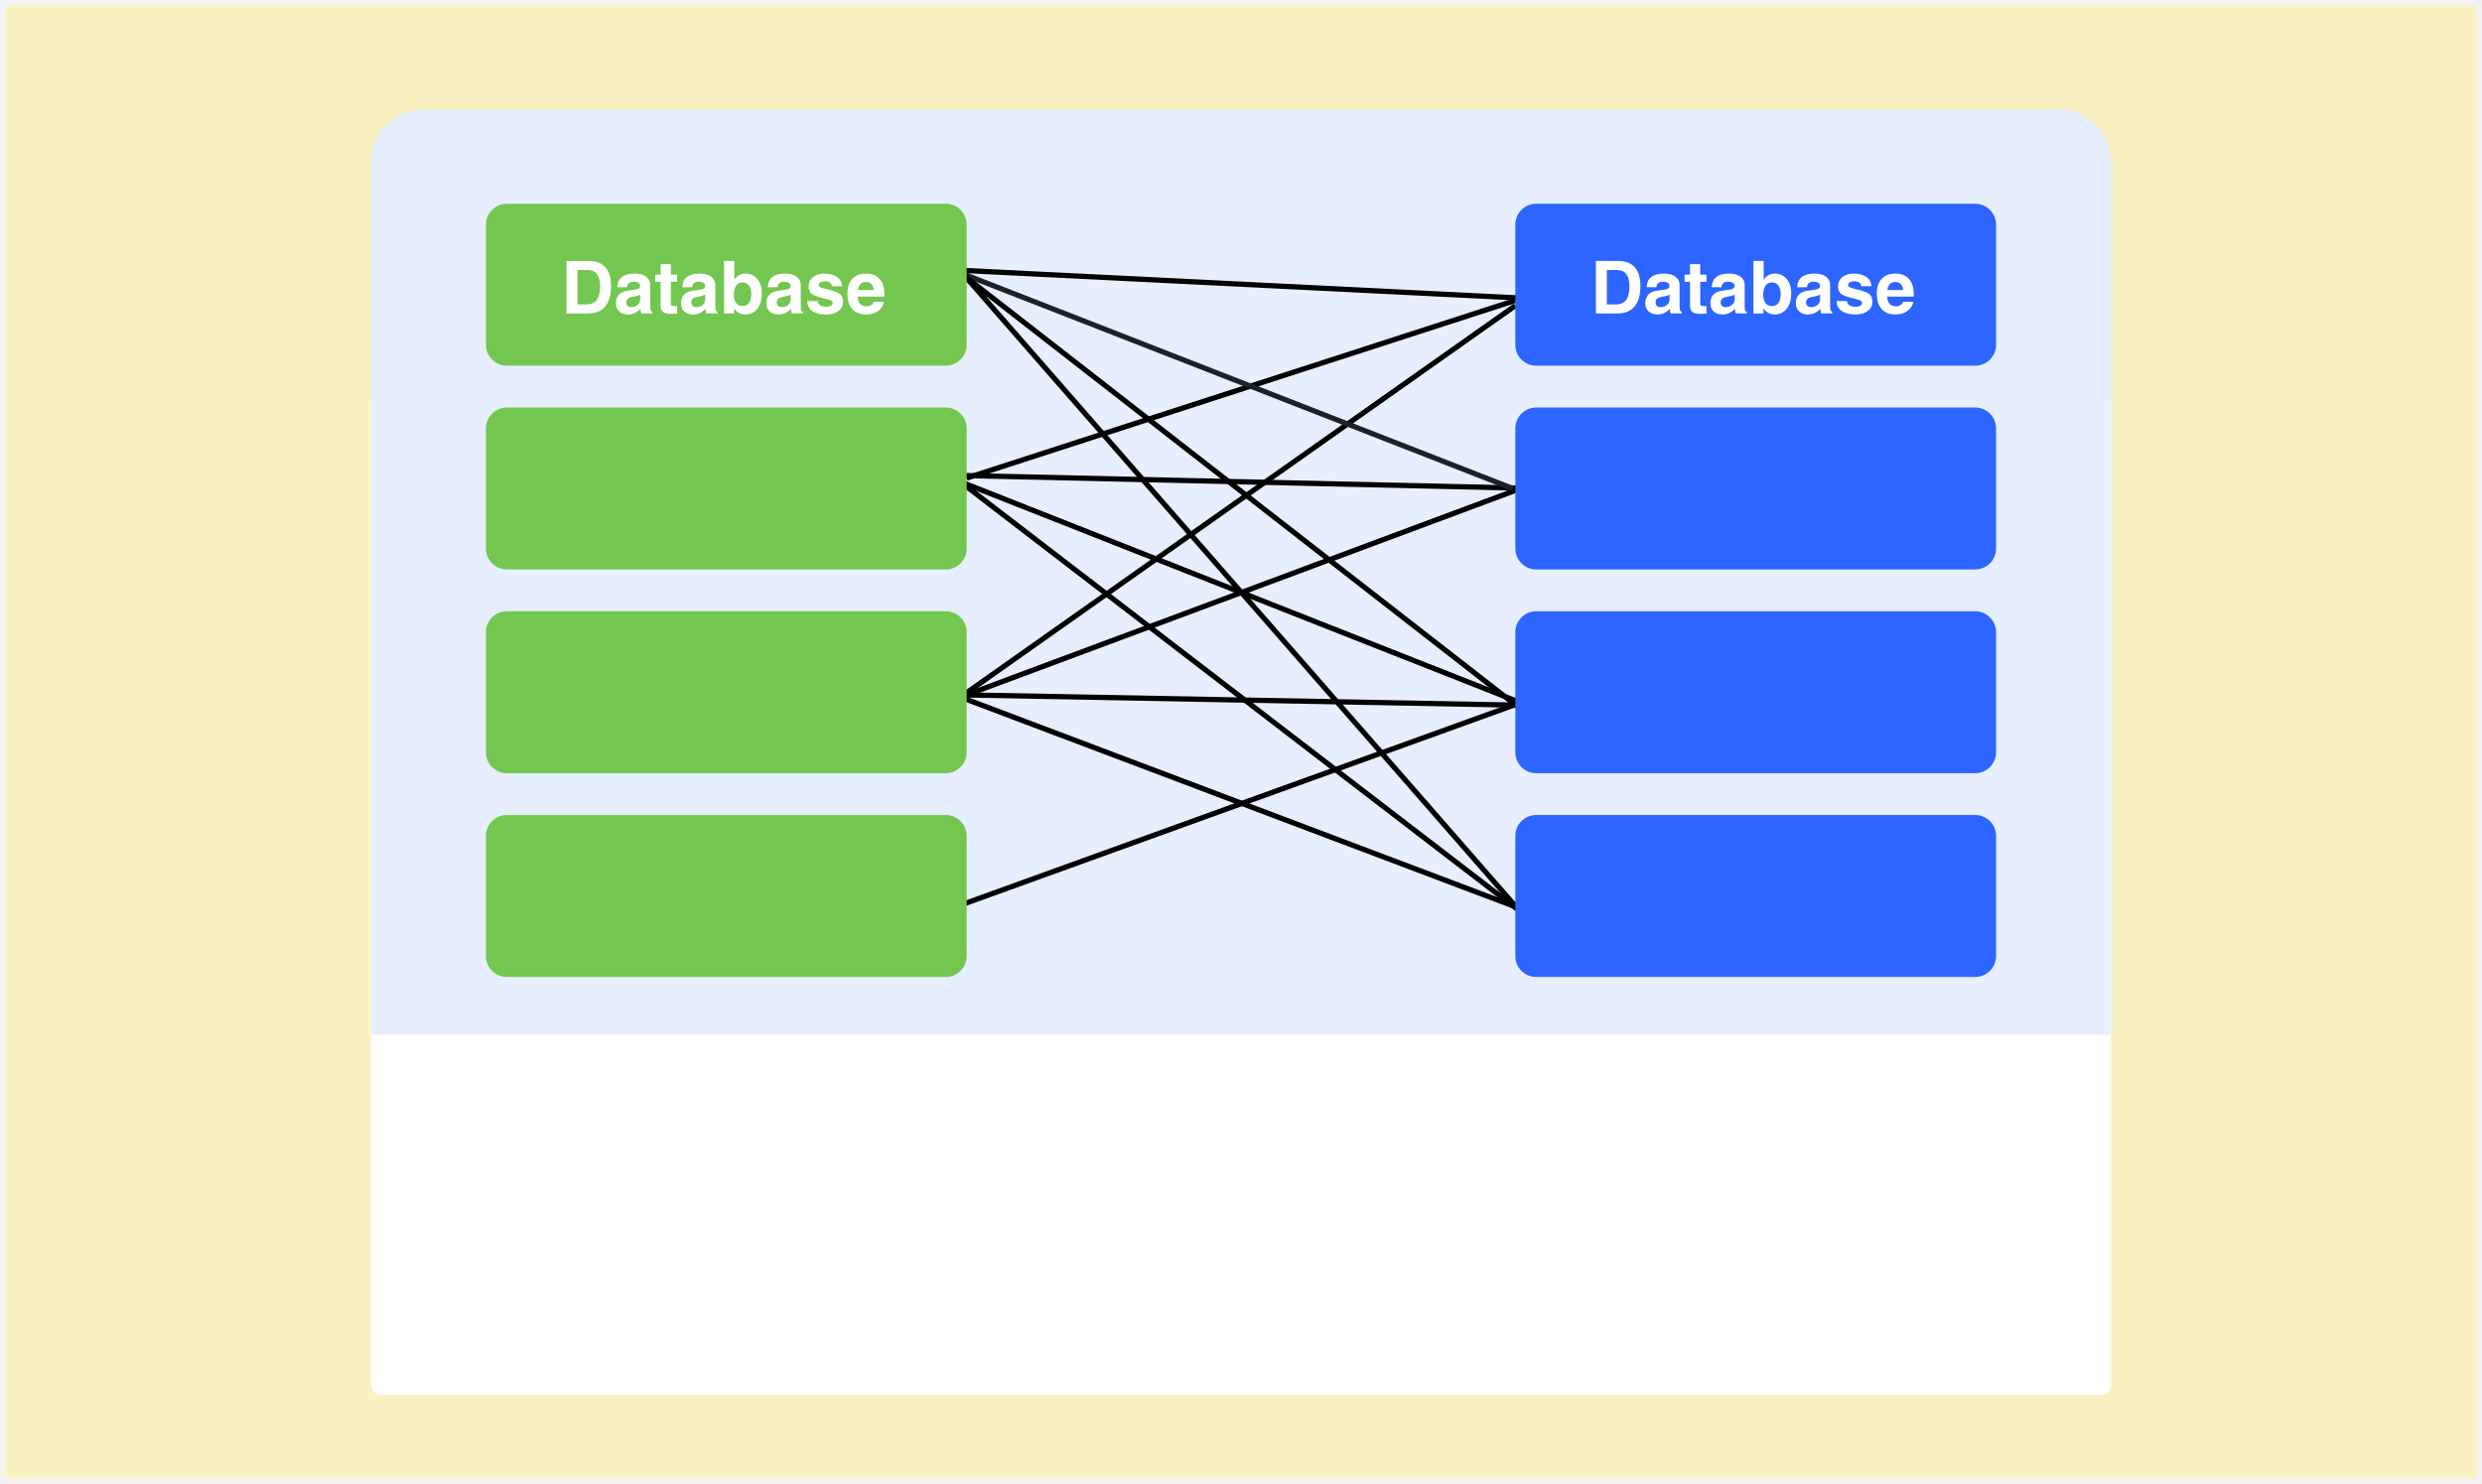
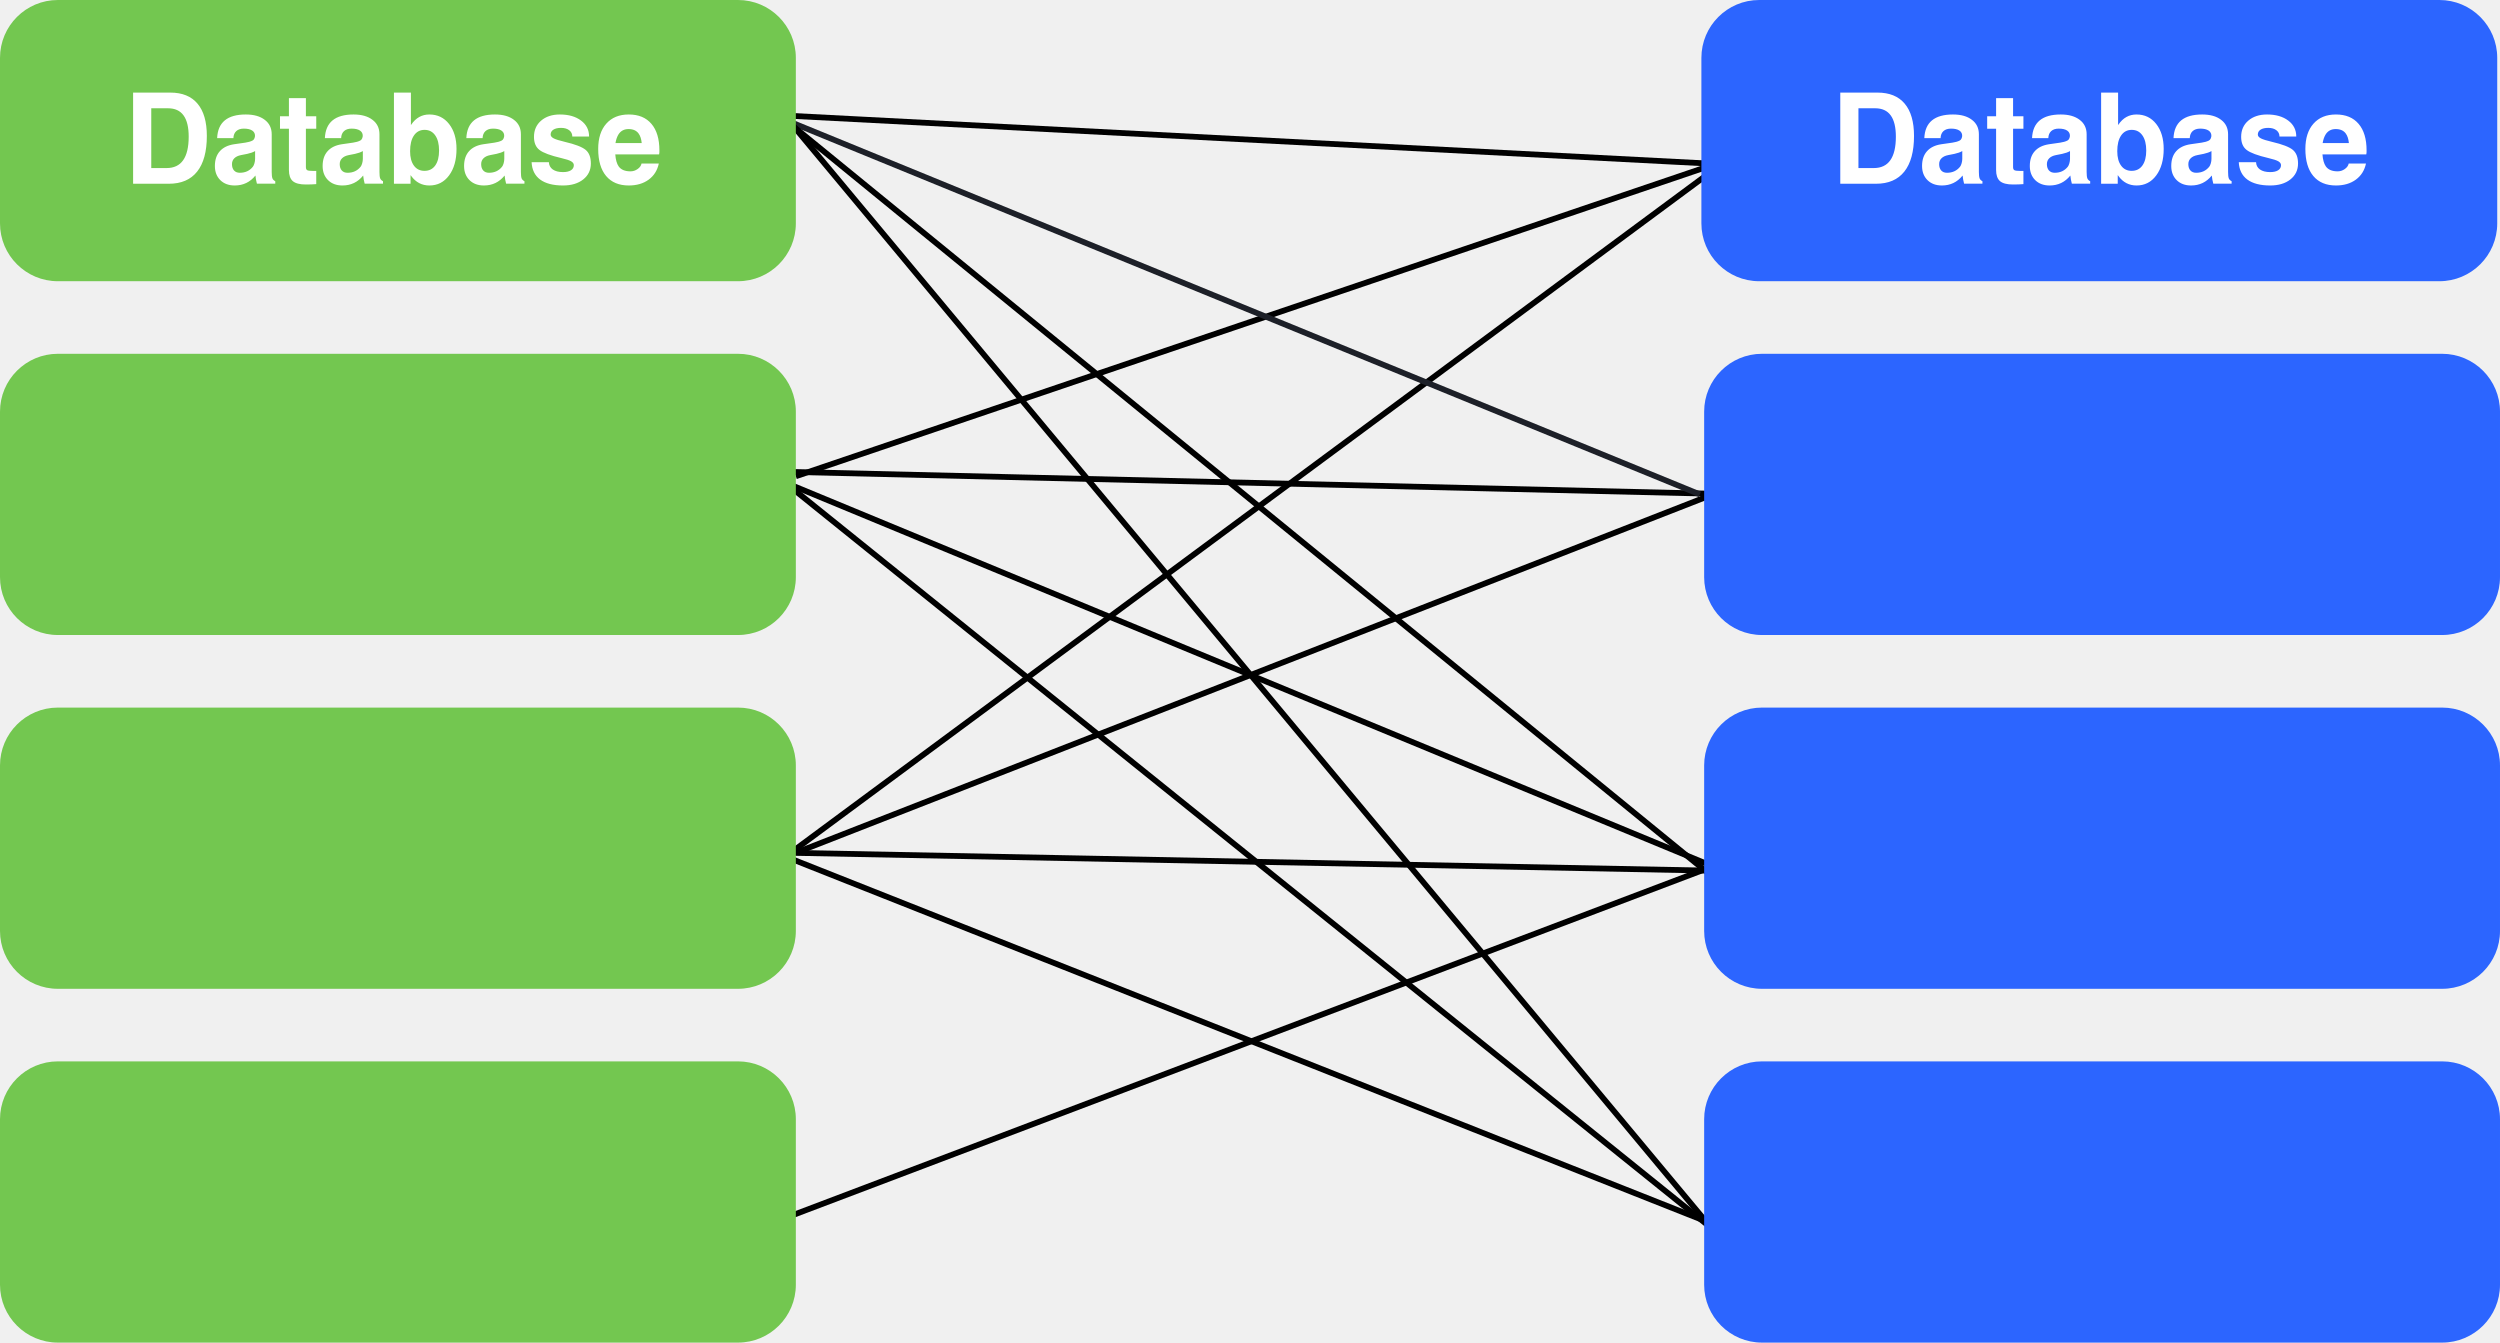
- <svg xmlns="http://www.w3.org/2000/svg" width="475" height="284" viewBox="0 0 475 284" fill="none">
-   <rect x="0.5" y="0.5" width="474" height="283" rx="1.5" fill="#F9F1C1" stroke="#F2F2F2" />
-   <rect x="71" y="75" width="333" height="192" rx="2" fill="white" />
-   <path d="M71 31C71 25.477 75.477 21 81 21H394C399.523 21 404 25.477 404 31V198H71V31Z" fill="#E7EEFE" />
-   <path d="M185 91.5L290 57.5" stroke="black" />
-   <path d="M183.5 91L294 93.5" stroke="black" />
-   <path d="M182 91.5L291 134.5" stroke="black" />
-   <path d="M183.5 92L291 174.5" stroke="black" />
-   <path d="M185 133L291 93.5" stroke="black" />
-   <path d="M183 134L290 58.5" stroke="black" />
-   <path d="M184 133L292 135" stroke="black" />
-   <path d="M184 133.5L292.5 174.5" stroke="black" />
-   <path d="M184.5 173L291 134.5" stroke="black" />
-   <path d="M184.5 52.5L289.5 93.5" stroke="#1D2129" />
-   <path d="M183.5 52L294 138" stroke="black" />
-   <path d="M179 51.5L300 57.5" stroke="black" />
-   <path d="M183.5 51.5L294 178" stroke="black" />
-   <rect x="290" y="39" width="92" height="31" rx="4" fill="#2C65FF" />
-   <rect x="290" y="78" width="92" height="31" rx="4" fill="#2C65FF" />
-   <rect x="290" y="117" width="92" height="31" rx="4" fill="#2C65FF" />
-   <rect x="290" y="156" width="92" height="31" rx="4" fill="#2C65FF" />
-   <rect x="93" y="39" width="92" height="31" rx="4" fill="#73C750" />
-   <path d="M108.415 60V49.951H109.461H112.715C114.096 49.951 115.144 50.357 115.859 51.168C116.579 51.979 116.939 53.166 116.939 54.73C116.939 56.452 116.566 57.762 115.818 58.66C115.076 59.553 113.984 60 112.544 60H109.461H108.415ZM110.514 58.27H112.284C113.136 58.27 113.774 57.983 114.198 57.409C114.627 56.83 114.841 55.965 114.841 54.812C114.841 53.768 114.643 52.986 114.246 52.467C113.85 51.943 113.253 51.681 112.455 51.681H110.514V58.27ZM120.159 60.191C119.471 60.191 118.917 59.995 118.498 59.603C118.079 59.207 117.869 58.688 117.869 58.045C117.869 57.366 118.058 56.824 118.437 56.418C118.815 56.008 119.366 55.75 120.091 55.645L121.383 55.468C121.72 55.422 122 55.345 122.224 55.235C122.319 55.19 122.392 55.108 122.442 54.989C122.497 54.871 122.518 54.75 122.504 54.627C122.477 54.417 122.369 54.253 122.183 54.135C121.959 53.993 121.638 53.923 121.219 53.923C120.845 53.923 120.553 54.014 120.344 54.196C120.134 54.379 120.022 54.636 120.009 54.969H118.129C118.17 54.098 118.466 53.447 119.018 53.014C119.569 52.581 120.378 52.364 121.444 52.364C122.369 52.364 123.099 52.56 123.632 52.952C124.17 53.34 124.438 53.87 124.438 54.545V58.701C124.438 59.034 124.466 59.269 124.521 59.405C124.575 59.537 124.685 59.642 124.849 59.72V59.727V59.993H123.789H122.729C122.643 59.692 122.586 59.398 122.559 59.111L122.552 59.098C121.937 59.827 121.139 60.191 120.159 60.191ZM122.518 57.252V56.398C122.29 56.525 121.989 56.628 121.615 56.705L120.891 56.842C120.549 56.906 120.289 57.024 120.111 57.197C119.934 57.366 119.845 57.58 119.845 57.84C119.845 58.136 119.924 58.368 120.084 58.537C120.243 58.706 120.467 58.79 120.754 58.79C121.383 58.79 121.884 58.569 122.258 58.127C122.331 58.04 122.392 57.913 122.442 57.744C122.493 57.575 122.518 57.411 122.518 57.252ZM129.586 60.041C129.258 60.068 128.854 60.082 128.376 60.082C127.683 60.082 127.184 59.959 126.879 59.713C126.578 59.462 126.428 59.054 126.428 58.489V53.937H125.396V52.562H126.428V50.56H128.39V52.562H129.586V53.937H128.39V58.161C128.39 58.334 128.44 58.448 128.54 58.503C128.645 58.558 128.859 58.585 129.183 58.585H129.586V60.041ZM132.614 60.191C131.926 60.191 131.372 59.995 130.953 59.603C130.534 59.207 130.324 58.688 130.324 58.045C130.324 57.366 130.513 56.824 130.892 56.418C131.27 56.008 131.821 55.75 132.546 55.645L133.838 55.468C134.175 55.422 134.455 55.345 134.679 55.235C134.774 55.19 134.847 55.108 134.897 54.989C134.952 54.871 134.973 54.75 134.959 54.627C134.932 54.417 134.825 54.253 134.638 54.135C134.414 53.993 134.093 53.923 133.674 53.923C133.3 53.923 133.008 54.014 132.799 54.196C132.589 54.379 132.478 54.636 132.464 54.969H130.584C130.625 54.098 130.921 53.447 131.473 53.014C132.024 52.581 132.833 52.364 133.899 52.364C134.825 52.364 135.554 52.56 136.087 52.952C136.625 53.34 136.894 53.87 136.894 54.545V58.701C136.894 59.034 136.921 59.269 136.976 59.405C137.03 59.537 137.14 59.642 137.304 59.72V59.727V59.993H136.244H135.185C135.098 59.692 135.041 59.398 135.014 59.111L135.007 59.098C134.392 59.827 133.594 60.191 132.614 60.191ZM134.973 57.252V56.398C134.745 56.525 134.444 56.628 134.07 56.705L133.346 56.842C133.004 56.906 132.744 57.024 132.566 57.197C132.389 57.366 132.3 57.58 132.3 57.84C132.3 58.136 132.38 58.368 132.539 58.537C132.699 58.706 132.922 58.79 133.209 58.79C133.838 58.79 134.339 58.569 134.713 58.127C134.786 58.04 134.847 57.913 134.897 57.744C134.948 57.575 134.973 57.411 134.973 57.252ZM138.568 49.951H139.546H140.53V53.533L140.571 53.478C141.1 52.736 141.797 52.364 142.663 52.364C143.606 52.364 144.365 52.713 144.939 53.41C145.514 54.107 145.801 55.026 145.801 56.165C145.801 57.373 145.514 58.346 144.939 59.084C144.365 59.822 143.606 60.191 142.663 60.191C141.802 60.191 141.104 59.845 140.571 59.152L140.489 59.043V60H138.568V49.951ZM142.103 58.578C142.631 58.578 143.044 58.382 143.34 57.99C143.636 57.594 143.784 57.045 143.784 56.343C143.784 55.627 143.636 55.069 143.34 54.668C143.044 54.262 142.633 54.06 142.109 54.06C141.585 54.06 141.175 54.267 140.879 54.682C140.583 55.096 140.435 55.673 140.435 56.411C140.435 57.09 140.583 57.621 140.879 58.004C141.171 58.387 141.578 58.578 142.103 58.578ZM148.966 60.191C148.278 60.191 147.724 59.995 147.305 59.603C146.885 59.207 146.676 58.688 146.676 58.045C146.676 57.366 146.865 56.824 147.243 56.418C147.621 56.008 148.173 55.75 148.897 55.645L150.189 55.468C150.527 55.422 150.807 55.345 151.03 55.235C151.126 55.19 151.199 55.108 151.249 54.989C151.304 54.871 151.324 54.75 151.311 54.627C151.283 54.417 151.176 54.253 150.989 54.135C150.766 53.993 150.445 53.923 150.025 53.923C149.652 53.923 149.36 54.014 149.15 54.196C148.941 54.379 148.829 54.636 148.815 54.969H146.936C146.977 54.098 147.273 53.447 147.824 53.014C148.376 52.581 149.185 52.364 150.251 52.364C151.176 52.364 151.905 52.56 152.438 52.952C152.976 53.34 153.245 53.87 153.245 54.545V58.701C153.245 59.034 153.272 59.269 153.327 59.405C153.382 59.537 153.491 59.642 153.655 59.72V59.727V59.993H152.596H151.536C151.45 59.692 151.393 59.398 151.365 59.111L151.358 59.098C150.743 59.827 149.946 60.191 148.966 60.191ZM151.324 57.252V56.398C151.096 56.525 150.796 56.628 150.422 56.705L149.697 56.842C149.355 56.906 149.096 57.024 148.918 57.197C148.74 57.366 148.651 57.58 148.651 57.84C148.651 58.136 148.731 58.368 148.891 58.537C149.05 58.706 149.273 58.79 149.561 58.79C150.189 58.79 150.691 58.569 151.064 58.127C151.137 58.04 151.199 57.913 151.249 57.744C151.299 57.575 151.324 57.411 151.324 57.252ZM159.186 54.791C159.186 54.504 159.067 54.274 158.83 54.101C158.593 53.927 158.279 53.841 157.887 53.841C157.508 53.841 157.212 53.907 156.998 54.039C156.788 54.167 156.684 54.347 156.684 54.579C156.684 54.743 156.804 54.884 157.046 55.003C157.283 55.117 157.704 55.242 158.311 55.379C159.514 55.648 160.318 55.942 160.724 56.261C161.129 56.58 161.332 57.081 161.332 57.765C161.332 58.494 161.036 59.082 160.443 59.528C159.855 59.97 159.078 60.191 158.112 60.191C156.968 60.191 156.087 59.973 155.467 59.535C154.852 59.098 154.523 58.46 154.482 57.621H156.479C156.492 57.963 156.643 58.232 156.93 58.428C157.221 58.619 157.616 58.715 158.112 58.715C158.504 58.715 158.81 58.649 159.028 58.517C159.252 58.38 159.363 58.191 159.363 57.949C159.363 57.781 159.256 57.637 159.042 57.519C158.828 57.405 158.452 57.288 157.914 57.17C156.656 56.887 155.815 56.589 155.392 56.274C154.968 55.965 154.756 55.484 154.756 54.832C154.756 54.094 155.029 53.499 155.576 53.048C156.128 52.592 156.852 52.364 157.75 52.364C158.762 52.364 159.577 52.588 160.197 53.034C160.817 53.476 161.127 54.062 161.127 54.791H159.186ZM165.714 60.191C164.584 60.191 163.711 59.843 163.096 59.145C162.485 58.448 162.18 57.455 162.18 56.165C162.18 54.976 162.492 54.046 163.116 53.376C163.741 52.702 164.606 52.364 165.714 52.364C166.849 52.364 167.721 52.708 168.332 53.397C168.947 54.08 169.255 55.055 169.255 56.322C169.264 56.468 169.253 56.616 169.221 56.767H164.155C164.201 57.355 164.331 57.794 164.545 58.086C164.818 58.45 165.274 58.633 165.912 58.633C166.208 58.633 166.482 58.548 166.732 58.38C166.988 58.211 167.14 58.008 167.19 57.772H169.187C169.018 58.528 168.626 59.12 168.011 59.549C167.4 59.977 166.634 60.191 165.714 60.191ZM167.211 55.516C167.165 55.069 167.047 54.72 166.855 54.47C166.605 54.137 166.215 53.971 165.687 53.971C165.181 53.971 164.796 54.164 164.531 54.552C164.367 54.798 164.249 55.119 164.176 55.516H167.211Z" fill="white" />
-   <path d="M305.415 60V49.951H306.461H309.715C311.096 49.951 312.144 50.357 312.859 51.168C313.579 51.979 313.939 53.166 313.939 54.73C313.939 56.452 313.566 57.762 312.818 58.66C312.076 59.553 310.984 60 309.544 60H306.461H305.415ZM307.514 58.27H309.284C310.136 58.27 310.774 57.983 311.198 57.409C311.627 56.83 311.841 55.965 311.841 54.812C311.841 53.768 311.643 52.986 311.246 52.467C310.85 51.943 310.253 51.681 309.455 51.681H307.514V58.27ZM317.159 60.191C316.471 60.191 315.917 59.995 315.498 59.603C315.079 59.207 314.869 58.688 314.869 58.045C314.869 57.366 315.058 56.824 315.437 56.418C315.815 56.008 316.366 55.75 317.091 55.645L318.383 55.468C318.72 55.422 319 55.345 319.224 55.235C319.319 55.19 319.392 55.108 319.442 54.989C319.497 54.871 319.518 54.75 319.504 54.627C319.477 54.417 319.369 54.253 319.183 54.135C318.959 53.993 318.638 53.923 318.219 53.923C317.845 53.923 317.553 54.014 317.344 54.196C317.134 54.379 317.022 54.636 317.009 54.969H315.129C315.17 54.098 315.466 53.447 316.018 53.014C316.569 52.581 317.378 52.364 318.444 52.364C319.369 52.364 320.099 52.56 320.632 52.952C321.17 53.34 321.438 53.87 321.438 54.545V58.701C321.438 59.034 321.466 59.269 321.521 59.405C321.575 59.537 321.685 59.642 321.849 59.72V59.727V59.993H320.789H319.729C319.643 59.692 319.586 59.398 319.559 59.111L319.552 59.098C318.937 59.827 318.139 60.191 317.159 60.191ZM319.518 57.252V56.398C319.29 56.525 318.989 56.628 318.615 56.705L317.891 56.842C317.549 56.906 317.289 57.024 317.111 57.197C316.934 57.366 316.845 57.58 316.845 57.84C316.845 58.136 316.924 58.368 317.084 58.537C317.243 58.706 317.467 58.79 317.754 58.79C318.383 58.79 318.884 58.569 319.258 58.127C319.331 58.04 319.392 57.913 319.442 57.744C319.493 57.575 319.518 57.411 319.518 57.252ZM326.586 60.041C326.258 60.068 325.854 60.082 325.376 60.082C324.683 60.082 324.184 59.959 323.879 59.713C323.578 59.462 323.428 59.054 323.428 58.489V53.937H322.396V52.562H323.428V50.56H325.39V52.562H326.586V53.937H325.39V58.161C325.39 58.334 325.44 58.448 325.54 58.503C325.645 58.558 325.859 58.585 326.183 58.585H326.586V60.041ZM329.614 60.191C328.926 60.191 328.372 59.995 327.953 59.603C327.534 59.207 327.324 58.688 327.324 58.045C327.324 57.366 327.513 56.824 327.892 56.418C328.27 56.008 328.821 55.75 329.546 55.645L330.838 55.468C331.175 55.422 331.455 55.345 331.679 55.235C331.774 55.19 331.847 55.108 331.897 54.989C331.952 54.871 331.973 54.75 331.959 54.627C331.932 54.417 331.825 54.253 331.638 54.135C331.414 53.993 331.093 53.923 330.674 53.923C330.3 53.923 330.008 54.014 329.799 54.196C329.589 54.379 329.478 54.636 329.464 54.969H327.584C327.625 54.098 327.921 53.447 328.473 53.014C329.024 52.581 329.833 52.364 330.899 52.364C331.825 52.364 332.554 52.56 333.087 52.952C333.625 53.34 333.894 53.87 333.894 54.545V58.701C333.894 59.034 333.921 59.269 333.976 59.405C334.03 59.537 334.14 59.642 334.304 59.72V59.727V59.993H333.244H332.185C332.098 59.692 332.041 59.398 332.014 59.111L332.007 59.098C331.392 59.827 330.594 60.191 329.614 60.191ZM331.973 57.252V56.398C331.745 56.525 331.444 56.628 331.07 56.705L330.346 56.842C330.004 56.906 329.744 57.024 329.566 57.197C329.389 57.366 329.3 57.58 329.3 57.84C329.3 58.136 329.38 58.368 329.539 58.537C329.699 58.706 329.922 58.79 330.209 58.79C330.838 58.79 331.339 58.569 331.713 58.127C331.786 58.04 331.847 57.913 331.897 57.744C331.948 57.575 331.973 57.411 331.973 57.252ZM335.568 49.951H336.546H337.53V53.533L337.571 53.478C338.1 52.736 338.797 52.364 339.663 52.364C340.606 52.364 341.365 52.713 341.939 53.41C342.514 54.107 342.801 55.026 342.801 56.165C342.801 57.373 342.514 58.346 341.939 59.084C341.365 59.822 340.606 60.191 339.663 60.191C338.802 60.191 338.104 59.845 337.571 59.152L337.489 59.043V60H335.568V49.951ZM339.103 58.578C339.631 58.578 340.044 58.382 340.34 57.99C340.636 57.594 340.784 57.045 340.784 56.343C340.784 55.627 340.636 55.069 340.34 54.668C340.044 54.262 339.633 54.06 339.109 54.06C338.585 54.06 338.175 54.267 337.879 54.682C337.583 55.096 337.435 55.673 337.435 56.411C337.435 57.09 337.583 57.621 337.879 58.004C338.171 58.387 338.578 58.578 339.103 58.578ZM345.966 60.191C345.278 60.191 344.724 59.995 344.305 59.603C343.885 59.207 343.676 58.688 343.676 58.045C343.676 57.366 343.865 56.824 344.243 56.418C344.621 56.008 345.173 55.75 345.897 55.645L347.189 55.468C347.527 55.422 347.807 55.345 348.03 55.235C348.126 55.19 348.199 55.108 348.249 54.989C348.304 54.871 348.324 54.75 348.311 54.627C348.283 54.417 348.176 54.253 347.989 54.135C347.766 53.993 347.445 53.923 347.025 53.923C346.652 53.923 346.36 54.014 346.15 54.196C345.941 54.379 345.829 54.636 345.815 54.969H343.936C343.977 54.098 344.273 53.447 344.824 53.014C345.376 52.581 346.185 52.364 347.251 52.364C348.176 52.364 348.905 52.56 349.438 52.952C349.976 53.34 350.245 53.87 350.245 54.545V58.701C350.245 59.034 350.272 59.269 350.327 59.405C350.382 59.537 350.491 59.642 350.655 59.72V59.727V59.993H349.596H348.536C348.45 59.692 348.393 59.398 348.365 59.111L348.358 59.098C347.743 59.827 346.946 60.191 345.966 60.191ZM348.324 57.252V56.398C348.096 56.525 347.796 56.628 347.422 56.705L346.697 56.842C346.355 56.906 346.096 57.024 345.918 57.197C345.74 57.366 345.651 57.58 345.651 57.84C345.651 58.136 345.731 58.368 345.891 58.537C346.05 58.706 346.273 58.79 346.561 58.79C347.189 58.79 347.691 58.569 348.064 58.127C348.137 58.04 348.199 57.913 348.249 57.744C348.299 57.575 348.324 57.411 348.324 57.252ZM356.186 54.791C356.186 54.504 356.067 54.274 355.83 54.101C355.593 53.927 355.279 53.841 354.887 53.841C354.508 53.841 354.212 53.907 353.998 54.039C353.788 54.167 353.684 54.347 353.684 54.579C353.684 54.743 353.804 54.884 354.046 55.003C354.283 55.117 354.704 55.242 355.311 55.379C356.514 55.648 357.318 55.942 357.724 56.261C358.129 56.58 358.332 57.081 358.332 57.765C358.332 58.494 358.036 59.082 357.443 59.528C356.855 59.97 356.078 60.191 355.112 60.191C353.968 60.191 353.087 59.973 352.467 59.535C351.852 59.098 351.523 58.46 351.482 57.621H353.479C353.492 57.963 353.643 58.232 353.93 58.428C354.221 58.619 354.616 58.715 355.112 58.715C355.504 58.715 355.81 58.649 356.028 58.517C356.252 58.38 356.363 58.191 356.363 57.949C356.363 57.781 356.256 57.637 356.042 57.519C355.828 57.405 355.452 57.288 354.914 57.17C353.656 56.887 352.815 56.589 352.392 56.274C351.968 55.965 351.756 55.484 351.756 54.832C351.756 54.094 352.029 53.499 352.576 53.048C353.128 52.592 353.852 52.364 354.75 52.364C355.762 52.364 356.577 52.588 357.197 53.034C357.817 53.476 358.127 54.062 358.127 54.791H356.186ZM362.714 60.191C361.584 60.191 360.711 59.843 360.096 59.145C359.485 58.448 359.18 57.455 359.18 56.165C359.18 54.976 359.492 54.046 360.116 53.376C360.741 52.702 361.606 52.364 362.714 52.364C363.849 52.364 364.721 52.708 365.332 53.397C365.947 54.08 366.255 55.055 366.255 56.322C366.264 56.468 366.253 56.616 366.221 56.767H361.155C361.201 57.355 361.331 57.794 361.545 58.086C361.818 58.45 362.274 58.633 362.912 58.633C363.208 58.633 363.482 58.548 363.732 58.38C363.988 58.211 364.14 58.008 364.19 57.772H366.187C366.018 58.528 365.626 59.12 365.011 59.549C364.4 59.977 363.634 60.191 362.714 60.191ZM364.211 55.516C364.165 55.069 364.047 54.72 363.855 54.47C363.605 54.137 363.215 53.971 362.687 53.971C362.181 53.971 361.796 54.164 361.531 54.552C361.367 54.798 361.249 55.119 361.176 55.516H364.211Z" fill="white" />
-   <rect x="93" y="78" width="92" height="31" rx="4" fill="#73C750" />
-   <rect x="93" y="117" width="92" height="31" rx="4" fill="#73C750" />
-   <rect x="93" y="156" width="92" height="31" rx="4" fill="#73C750" />
+ <svg xmlns="http://www.w3.org/2000/svg" version="1.1" width="432px" height="232px" viewBox="0 0 432.0 232.0">
+   <defs>
+     <clipPath id="i0">
+       <path d="M127.522,0 C133.045,-9.04872171e-15 137.522,4.477 137.522,10 L137.522,38.595 C137.522,44.117 133.045,48.595 127.522,48.595 L10,48.595 C4.477,48.595 2.45271059e-15,44.117 0,38.595 L0,10 C1.10000309e-15,4.477 4.477,4.56724431e-15 10,0 L127.522,0 Z" />
+     </clipPath>
+     <clipPath id="i1">
+       <path d="M127.522,0 C133.045,7.61826213e-16 137.522,4.477 137.522,10 L137.522,38.595 C137.522,44.117 133.045,48.595 127.522,48.595 L10,48.595 C4.477,48.595 2.45271059e-15,44.117 0,38.595 L0,10 C1.10000309e-15,4.477 4.477,1.01453063e-15 10,0 L127.522,0 Z" />
+     </clipPath>
+     <clipPath id="i2">
+       <path d="M127.522,0 C133.045,8.7960173e-15 137.522,4.477 137.522,10 L137.522,38.595 C137.522,44.117 133.045,48.595 127.522,48.595 L10,48.595 C4.477,48.595 2.45271059e-15,44.117 0,38.595 L0,10 C1.10000309e-15,4.477 4.477,2.79088747e-15 10,0 L127.522,0 Z" />
+     </clipPath>
+     <clipPath id="i3">
+       <path d="M127.522,0 C133.045,-1.01453063e-15 137.522,4.477 137.522,10 L137.522,38.595 C137.522,44.117 133.045,48.595 127.522,48.595 L10,48.595 C4.477,48.595 2.45271059e-15,44.117 0,38.595 L0,10 C1.10000309e-15,4.477 4.477,1.01453063e-15 10,0 L127.522,0 Z" />
+     </clipPath>
+     <clipPath id="i4">
+       <path d="M19.476,3.783 C20.859,3.783 21.95,4.09 22.747,4.704 C23.551,5.311 23.951,6.144 23.951,7.201 L23.951,13.716 C23.951,14.238 23.993,14.606 24.075,14.82 C24.156,15.027 24.321,15.191 24.566,15.313 L24.566,15.742 L21.397,15.742 C21.268,15.27 21.183,14.809 21.143,14.359 L21.132,14.338 C20.213,15.481 19.02,16.052 17.555,16.052 C16.527,16.052 15.698,15.745 15.072,15.131 C14.446,14.509 14.132,13.695 14.132,12.687 C14.132,11.623 14.414,10.773 14.981,10.137 C15.546,9.494 16.37,9.09 17.453,8.926 L19.385,8.648 C19.888,8.576 20.307,8.455 20.642,8.283 C20.784,8.212 20.893,8.083 20.968,7.898 C21.05,7.712 21.081,7.522 21.06,7.33 C21.02,7.001 20.859,6.744 20.581,6.558 C20.246,6.337 19.766,6.226 19.14,6.226 C18.58,6.226 18.144,6.369 17.832,6.654 C17.518,6.94 17.35,7.344 17.331,7.865 L14.521,7.865 C14.582,6.501 15.024,5.479 15.849,4.801 C16.673,4.122 17.882,3.783 19.476,3.783 Z M38.094,3.783 C39.478,3.783 40.568,4.09 41.364,4.704 C42.169,5.311 42.571,6.144 42.571,7.201 L42.571,13.716 C42.571,14.238 42.611,14.606 42.693,14.82 C42.774,15.027 42.938,15.191 43.184,15.313 L43.184,15.742 L40.016,15.742 C39.886,15.27 39.801,14.809 39.76,14.359 L39.75,14.338 C38.831,15.481 37.638,16.052 36.173,16.052 C35.144,16.052 34.316,15.745 33.69,15.131 C33.064,14.509 32.75,13.695 32.75,12.687 C32.75,11.623 33.032,10.773 33.599,10.137 C34.164,9.494 34.988,9.09 36.071,8.926 L38.003,8.648 C38.506,8.576 38.925,8.455 39.26,8.283 C39.402,8.212 39.511,8.083 39.586,7.898 C39.668,7.712 39.699,7.522 39.678,7.33 C39.638,7.001 39.478,6.744 39.198,6.558 C38.864,6.337 38.384,6.226 37.757,6.226 C37.198,6.226 36.762,6.369 36.449,6.654 C36.136,6.94 35.97,7.344 35.949,7.865 L33.138,7.865 C33.2,6.501 33.642,5.479 34.467,4.801 C35.291,4.122 36.5,3.783 38.094,3.783 Z M48.006,0 L48.006,5.615 L48.067,5.529 C48.858,4.365 49.9,3.783 51.194,3.783 C52.604,3.783 53.738,4.329 54.596,5.422 C55.456,6.515 55.885,7.955 55.885,9.741 C55.885,11.634 55.456,13.159 54.596,14.316 C53.738,15.474 52.604,16.052 51.194,16.052 C49.907,16.052 48.864,15.509 48.067,14.423 L47.945,14.252 L47.945,15.752 L45.073,15.752 L45.073,0 L48.006,0 Z M62.537,3.783 C63.92,3.783 65.009,4.09 65.806,4.704 C66.61,5.311 67.012,6.144 67.012,7.201 L67.012,13.716 C67.012,14.238 67.053,14.606 67.135,14.82 C67.217,15.027 67.38,15.191 67.625,15.313 L67.625,15.742 L64.458,15.742 C64.329,15.27 64.244,14.809 64.202,14.359 L64.192,14.338 C63.272,15.481 62.081,16.052 60.616,16.052 C59.588,16.052 58.759,15.745 58.133,15.131 C57.505,14.509 57.193,13.695 57.193,12.687 C57.193,11.623 57.475,10.773 58.04,10.137 C58.606,9.494 59.431,9.09 60.513,8.926 L62.444,8.648 C62.949,8.576 63.368,8.455 63.701,8.283 C63.845,8.212 63.954,8.083 64.029,7.898 C64.111,7.712 64.141,7.522 64.121,7.33 C64.08,7.001 63.92,6.744 63.64,6.558 C63.307,6.337 62.827,6.226 62.199,6.226 C61.641,6.226 61.205,6.369 60.891,6.654 C60.579,6.94 60.411,7.344 60.39,7.865 L57.582,7.865 C57.643,6.501 58.085,5.479 58.909,4.801 C59.734,4.122 60.943,3.783 62.537,3.783 Z M73.746,3.783 C75.259,3.783 76.477,4.133 77.404,4.833 C78.331,5.526 78.794,6.444 78.794,7.587 L75.893,7.587 C75.893,7.137 75.715,6.776 75.361,6.504 C75.007,6.233 74.537,6.097 73.951,6.097 C73.385,6.097 72.942,6.201 72.622,6.408 C72.308,6.608 72.153,6.89 72.153,7.255 C72.153,7.512 72.332,7.733 72.694,7.919 C73.048,8.098 73.678,8.294 74.585,8.508 C76.383,8.93 77.585,9.391 78.192,9.891 C78.797,10.391 79.101,11.177 79.101,12.248 C79.101,13.391 78.658,14.313 77.772,15.013 C76.893,15.706 75.732,16.052 74.288,16.052 C72.577,16.052 71.261,15.709 70.334,15.024 C69.414,14.338 68.923,13.337 68.861,12.023 L71.847,12.023 C71.866,12.559 72.092,12.98 72.521,13.287 C72.956,13.588 73.546,13.738 74.288,13.738 C74.874,13.738 75.331,13.634 75.657,13.427 C75.992,13.213 76.158,12.916 76.158,12.537 C76.158,12.273 75.998,12.048 75.678,11.862 C75.358,11.684 74.796,11.502 73.992,11.316 C72.111,10.873 70.854,10.405 70.222,9.912 C69.588,9.426 69.271,8.673 69.271,7.651 C69.271,6.494 69.679,5.561 70.497,4.854 C71.322,4.14 72.404,3.783 73.746,3.783 Z M85.651,3.783 C87.348,3.783 88.651,4.322 89.565,5.401 C90.484,6.472 90.944,8.001 90.944,9.987 C90.958,10.216 90.941,10.448 90.893,10.684 L83.321,10.684 C83.389,11.605 83.584,12.295 83.904,12.752 C84.312,13.323 84.993,13.609 85.947,13.609 C86.39,13.609 86.799,13.477 87.173,13.213 C87.555,12.948 87.783,12.63 87.857,12.259 L90.843,12.259 C90.59,13.445 90.004,14.373 89.085,15.045 C88.171,15.716 87.026,16.052 85.651,16.052 C83.962,16.052 82.657,15.506 81.738,14.413 C80.824,13.32 80.368,11.762 80.368,9.741 C80.368,7.876 80.835,6.419 81.768,5.369 C82.702,4.311 83.995,3.783 85.651,3.783 Z M29.859,0.954 L29.859,4.093 L31.647,4.093 L31.647,6.247 L29.859,6.247 L29.859,12.87 C29.859,13.141 29.934,13.32 30.083,13.405 C30.24,13.491 30.56,13.534 31.044,13.534 L31.647,13.534 L31.647,15.816 C31.156,15.859 30.552,15.881 29.838,15.881 C28.802,15.881 28.056,15.688 27.6,15.302 C27.15,14.909 26.926,14.27 26.926,13.384 L26.926,6.247 L25.383,6.247 L25.383,4.093 L26.926,4.093 L26.926,0.954 L29.859,0.954 Z M6.428,0 C8.492,0 10.059,0.636 11.127,1.907 C12.204,3.179 12.742,5.04 12.742,7.49 C12.742,10.191 12.184,12.245 11.066,13.652 C9.957,15.052 8.325,15.752 6.172,15.752 L0,15.752 L0,0 L6.428,0 Z M21.081,10.105 C20.74,10.305 20.291,10.466 19.731,10.587 L18.649,10.801 C18.138,10.901 17.749,11.087 17.483,11.359 C17.219,11.623 17.086,11.959 17.086,12.366 C17.086,12.83 17.204,13.195 17.443,13.459 C17.681,13.723 18.015,13.855 18.444,13.855 C19.385,13.855 20.134,13.509 20.693,12.816 C20.802,12.68 20.893,12.48 20.968,12.216 C21.044,11.952 21.081,11.695 21.081,11.444 L21.081,10.105 Z M39.699,10.105 C39.358,10.305 38.908,10.466 38.349,10.587 L37.267,10.801 C36.756,10.901 36.367,11.087 36.101,11.359 C35.837,11.623 35.704,11.959 35.704,12.366 C35.704,12.83 35.823,13.195 36.061,13.459 C36.3,13.723 36.633,13.855 37.062,13.855 C38.003,13.855 38.751,13.509 39.311,12.816 C39.42,12.68 39.511,12.48 39.586,12.216 C39.662,11.952 39.699,11.695 39.699,11.444 L39.699,10.105 Z M64.141,10.105 C63.8,10.305 63.352,10.466 62.792,10.587 L61.709,10.801 C61.198,10.901 60.81,11.087 60.544,11.359 C60.278,11.623 60.145,11.959 60.145,12.366 C60.145,12.83 60.265,13.195 60.504,13.459 C60.742,13.723 61.075,13.855 61.505,13.855 C62.444,13.855 63.195,13.509 63.752,12.816 C63.861,12.68 63.954,12.48 64.029,12.216 C64.103,11.952 64.141,11.695 64.141,11.444 L64.141,10.105 Z M50.366,6.44 C49.583,6.44 48.97,6.765 48.528,7.415 C48.085,8.065 47.864,8.969 47.864,10.126 C47.864,11.191 48.085,12.023 48.528,12.623 C48.964,13.223 49.572,13.523 50.357,13.523 C51.146,13.523 51.764,13.216 52.206,12.602 C52.649,11.98 52.87,11.119 52.87,10.019 C52.87,8.898 52.649,8.022 52.206,7.394 C51.764,6.758 51.149,6.44 50.366,6.44 Z M6.039,2.711 L3.138,2.711 L3.138,13.041 L5.783,13.041 C7.057,13.041 8.011,12.591 8.644,11.691 C9.286,10.784 9.606,9.426 9.606,7.619 C9.606,5.983 9.31,4.758 8.716,3.943 C8.124,3.122 7.232,2.711 6.039,2.711 Z M85.611,6.301 C84.854,6.301 84.279,6.604 83.883,7.212 C83.638,7.598 83.461,8.101 83.352,8.723 L87.889,8.723 C87.82,8.022 87.644,7.476 87.357,7.083 C86.983,6.562 86.4,6.301 85.611,6.301 Z" />
+     </clipPath>
+     <clipPath id="i5">
+       <path d="M19.476,3.783 C20.859,3.783 21.95,4.09 22.747,4.704 C23.551,5.311 23.951,6.144 23.951,7.201 L23.951,13.716 C23.951,14.238 23.993,14.606 24.075,14.82 C24.156,15.027 24.321,15.191 24.566,15.313 L24.566,15.742 L21.397,15.742 C21.268,15.27 21.183,14.809 21.143,14.359 L21.132,14.338 C20.213,15.481 19.02,16.052 17.555,16.052 C16.527,16.052 15.698,15.745 15.072,15.131 C14.446,14.509 14.132,13.695 14.132,12.687 C14.132,11.623 14.414,10.773 14.981,10.137 C15.546,9.494 16.37,9.09 17.453,8.926 L19.385,8.648 C19.888,8.576 20.307,8.455 20.642,8.283 C20.784,8.212 20.893,8.083 20.968,7.898 C21.05,7.712 21.081,7.522 21.06,7.33 C21.02,7.001 20.859,6.744 20.581,6.558 C20.246,6.337 19.766,6.226 19.14,6.226 C18.58,6.226 18.144,6.369 17.832,6.654 C17.518,6.94 17.35,7.344 17.331,7.865 L14.521,7.865 C14.582,6.501 15.024,5.479 15.849,4.801 C16.673,4.122 17.882,3.783 19.476,3.783 Z M38.094,3.783 C39.478,3.783 40.568,4.09 41.364,4.704 C42.169,5.311 42.571,6.144 42.571,7.201 L42.571,13.716 C42.571,14.238 42.611,14.606 42.693,14.82 C42.774,15.027 42.938,15.191 43.184,15.313 L43.184,15.742 L40.016,15.742 C39.886,15.27 39.801,14.809 39.76,14.359 L39.75,14.338 C38.831,15.481 37.638,16.052 36.173,16.052 C35.144,16.052 34.316,15.745 33.69,15.131 C33.064,14.509 32.75,13.695 32.75,12.687 C32.75,11.623 33.032,10.773 33.599,10.137 C34.164,9.494 34.988,9.09 36.071,8.926 L38.003,8.648 C38.506,8.576 38.925,8.455 39.26,8.283 C39.402,8.212 39.511,8.083 39.586,7.898 C39.668,7.712 39.699,7.522 39.678,7.33 C39.638,7.001 39.478,6.744 39.198,6.558 C38.864,6.337 38.384,6.226 37.757,6.226 C37.198,6.226 36.762,6.369 36.449,6.654 C36.136,6.94 35.97,7.344 35.949,7.865 L33.138,7.865 C33.2,6.501 33.642,5.479 34.467,4.801 C35.291,4.122 36.5,3.783 38.094,3.783 Z M48.006,0 L48.006,5.615 L48.067,5.529 C48.858,4.365 49.9,3.783 51.194,3.783 C52.604,3.783 53.738,4.329 54.596,5.422 C55.456,6.515 55.885,7.955 55.885,9.741 C55.885,11.634 55.456,13.159 54.596,14.316 C53.738,15.474 52.604,16.052 51.194,16.052 C49.907,16.052 48.864,15.509 48.067,14.423 L47.945,14.252 L47.945,15.752 L45.073,15.752 L45.073,0 L48.006,0 Z M62.537,3.783 C63.92,3.783 65.009,4.09 65.806,4.704 C66.61,5.311 67.012,6.144 67.012,7.201 L67.012,13.716 C67.012,14.238 67.053,14.606 67.135,14.82 C67.217,15.027 67.38,15.191 67.625,15.313 L67.625,15.742 L64.458,15.742 C64.329,15.27 64.244,14.809 64.202,14.359 L64.192,14.338 C63.272,15.481 62.081,16.052 60.616,16.052 C59.588,16.052 58.759,15.745 58.133,15.131 C57.505,14.509 57.193,13.695 57.193,12.687 C57.193,11.623 57.475,10.773 58.04,10.137 C58.606,9.494 59.431,9.09 60.513,8.926 L62.444,8.648 C62.949,8.576 63.368,8.455 63.701,8.283 C63.845,8.212 63.954,8.083 64.029,7.898 C64.111,7.712 64.141,7.522 64.121,7.33 C64.08,7.001 63.92,6.744 63.64,6.558 C63.307,6.337 62.827,6.226 62.199,6.226 C61.641,6.226 61.205,6.369 60.891,6.654 C60.579,6.94 60.411,7.344 60.39,7.865 L57.582,7.865 C57.643,6.501 58.085,5.479 58.909,4.801 C59.734,4.122 60.943,3.783 62.537,3.783 Z M73.746,3.783 C75.259,3.783 76.477,4.133 77.404,4.833 C78.331,5.526 78.794,6.444 78.794,7.587 L75.893,7.587 C75.893,7.137 75.715,6.776 75.361,6.504 C75.007,6.233 74.537,6.097 73.951,6.097 C73.385,6.097 72.942,6.201 72.622,6.408 C72.308,6.608 72.153,6.89 72.153,7.255 C72.153,7.512 72.332,7.733 72.694,7.919 C73.048,8.098 73.678,8.294 74.585,8.508 C76.383,8.93 77.585,9.391 78.192,9.891 C78.797,10.391 79.101,11.177 79.101,12.248 C79.101,13.391 78.658,14.313 77.772,15.013 C76.893,15.706 75.732,16.052 74.288,16.052 C72.577,16.052 71.261,15.709 70.334,15.024 C69.414,14.338 68.923,13.337 68.861,12.023 L71.847,12.023 C71.866,12.559 72.092,12.98 72.521,13.287 C72.956,13.588 73.546,13.738 74.288,13.738 C74.874,13.738 75.331,13.634 75.657,13.427 C75.992,13.213 76.158,12.916 76.158,12.537 C76.158,12.273 75.998,12.048 75.678,11.862 C75.358,11.684 74.796,11.502 73.992,11.316 C72.111,10.873 70.854,10.405 70.222,9.912 C69.588,9.426 69.271,8.673 69.271,7.651 C69.271,6.494 69.679,5.561 70.497,4.854 C71.322,4.14 72.404,3.783 73.746,3.783 Z M85.651,3.783 C87.348,3.783 88.651,4.322 89.565,5.401 C90.484,6.472 90.944,8.001 90.944,9.987 C90.958,10.216 90.941,10.448 90.893,10.684 L83.321,10.684 C83.389,11.605 83.584,12.295 83.904,12.752 C84.312,13.323 84.993,13.609 85.947,13.609 C86.39,13.609 86.799,13.477 87.173,13.213 C87.555,12.948 87.783,12.63 87.857,12.259 L90.843,12.259 C90.59,13.445 90.004,14.373 89.085,15.045 C88.171,15.716 87.026,16.052 85.651,16.052 C83.962,16.052 82.657,15.506 81.738,14.413 C80.824,13.32 80.368,11.762 80.368,9.741 C80.368,7.876 80.835,6.419 81.768,5.369 C82.702,4.311 83.995,3.783 85.651,3.783 Z M29.859,0.954 L29.859,4.093 L31.647,4.093 L31.647,6.247 L29.859,6.247 L29.859,12.87 C29.859,13.141 29.934,13.32 30.083,13.405 C30.24,13.491 30.56,13.534 31.044,13.534 L31.647,13.534 L31.647,15.816 C31.156,15.859 30.552,15.881 29.838,15.881 C28.802,15.881 28.056,15.688 27.6,15.302 C27.15,14.909 26.926,14.27 26.926,13.384 L26.926,6.247 L25.383,6.247 L25.383,4.093 L26.926,4.093 L26.926,0.954 L29.859,0.954 Z M6.428,0 C8.492,0 10.059,0.636 11.127,1.907 C12.204,3.179 12.742,5.04 12.742,7.49 C12.742,10.191 12.184,12.245 11.066,13.652 C9.957,15.052 8.325,15.752 6.172,15.752 L0,15.752 L0,0 L6.428,0 Z M21.081,10.105 C20.74,10.305 20.291,10.466 19.731,10.587 L18.649,10.801 C18.138,10.901 17.749,11.087 17.483,11.359 C17.219,11.623 17.086,11.959 17.086,12.366 C17.086,12.83 17.204,13.195 17.443,13.459 C17.681,13.723 18.015,13.855 18.444,13.855 C19.385,13.855 20.134,13.509 20.693,12.816 C20.802,12.68 20.893,12.48 20.968,12.216 C21.044,11.952 21.081,11.695 21.081,11.444 L21.081,10.105 Z M39.699,10.105 C39.358,10.305 38.908,10.466 38.349,10.587 L37.267,10.801 C36.756,10.901 36.367,11.087 36.101,11.359 C35.837,11.623 35.704,11.959 35.704,12.366 C35.704,12.83 35.823,13.195 36.061,13.459 C36.3,13.723 36.633,13.855 37.062,13.855 C38.003,13.855 38.751,13.509 39.311,12.816 C39.42,12.68 39.511,12.48 39.586,12.216 C39.662,11.952 39.699,11.695 39.699,11.444 L39.699,10.105 Z M64.141,10.105 C63.8,10.305 63.352,10.466 62.792,10.587 L61.709,10.801 C61.198,10.901 60.81,11.087 60.544,11.359 C60.278,11.623 60.145,11.959 60.145,12.366 C60.145,12.83 60.265,13.195 60.504,13.459 C60.742,13.723 61.075,13.855 61.505,13.855 C62.444,13.855 63.195,13.509 63.752,12.816 C63.861,12.68 63.954,12.48 64.029,12.216 C64.103,11.952 64.141,11.695 64.141,11.444 L64.141,10.105 Z M50.366,6.44 C49.583,6.44 48.97,6.765 48.528,7.415 C48.085,8.065 47.864,8.969 47.864,10.126 C47.864,11.191 48.085,12.023 48.528,12.623 C48.964,13.223 49.572,13.523 50.357,13.523 C51.146,13.523 51.764,13.216 52.206,12.602 C52.649,11.98 52.87,11.119 52.87,10.019 C52.87,8.898 52.649,8.022 52.206,7.394 C51.764,6.758 51.149,6.44 50.366,6.44 Z M6.039,2.711 L3.138,2.711 L3.138,13.041 L5.783,13.041 C7.057,13.041 8.011,12.591 8.644,11.691 C9.286,10.784 9.606,9.426 9.606,7.619 C9.606,5.983 9.31,4.758 8.716,3.943 C8.124,3.122 7.232,2.711 6.039,2.711 Z M85.611,6.301 C84.854,6.301 84.279,6.604 83.883,7.212 C83.638,7.598 83.461,8.101 83.352,8.723 L87.889,8.723 C87.82,8.022 87.644,7.476 87.357,7.083 C86.983,6.562 86.4,6.301 85.611,6.301 Z" />
+     </clipPath>
+   </defs>
+   <g transform="translate(137.5225 29.0)">
+     <path d="M0,53.297 L156.955,0" stroke="#000000" stroke-width="1" fill="none" stroke-miterlimit="10" />
+   </g>
+   <g transform="translate(135.2803 81.51351)">
+     <path d="M0,0 L165.176,3.919" stroke="#000000" stroke-width="1" fill="none" stroke-miterlimit="10" />
+   </g>
+   <g transform="translate(133.0381 82.2973)">
+     <path d="M0,0 L162.934,67.405" stroke="#000000" stroke-width="1" fill="none" stroke-miterlimit="10" />
+   </g>
+   <g transform="translate(135.2803 83.08108)">
+     <path d="M0,0 L160.692,129.324" stroke="#000000" stroke-width="1" fill="none" stroke-miterlimit="10" />
+   </g>
+   <g transform="translate(137.5225 85.43243)">
+     <path d="M0,61.919 L158.45,0" stroke="#000000" stroke-width="1" fill="none" stroke-miterlimit="10" />
+   </g>
+   <g transform="translate(134.5329 30.56757)">
+     <path d="M0,118.351 L159.945,0" stroke="#000000" stroke-width="1" fill="none" stroke-miterlimit="10" />
+   </g>
+   <g transform="translate(136.0277 147.3514)">
+     <path d="M0,0 L161.439,3.135" stroke="#000000" stroke-width="1" fill="none" stroke-miterlimit="10" />
+   </g>
+   <g transform="translate(136.0277 148.1351)">
+     <path d="M0,0 L162.187,64.27" stroke="#000000" stroke-width="1" fill="none" stroke-miterlimit="10" />
+   </g>
+   <g transform="translate(136.7751 149.7027)">
+     <path d="M0,60.351 L159.197,0" stroke="#000000" stroke-width="1" fill="none" stroke-miterlimit="10" />
+   </g>
+   <g transform="translate(136.7751 21.16216)">
+     <path d="M0,0 L156.955,64.27" stroke="#1D2028" stroke-width="1" fill="none" stroke-miterlimit="10" />
+   </g>
+   <g transform="translate(135.2803 20.37838)">
+     <path d="M0,0 L165.176,134.811" stroke="#000000" stroke-width="1" fill="none" stroke-miterlimit="10" />
+   </g>
+   <g transform="translate(128.5536 19.59459)">
+     <path d="M0,0 L180.872,9.405" stroke="#000000" stroke-width="1" fill="none" stroke-miterlimit="10" />
+   </g>
+   <g transform="translate(135.2803 19.59459)">
+     <path d="M0,0 L165.176,198.297" stroke="#000000" stroke-width="1" fill="none" stroke-miterlimit="10" />
+   </g>
+   <g transform="translate(294.0 0.0)">
+     <g clip-path="url(#i0)">
+       <polygon points="0,0 137.522,0 137.522,48.595 0,48.595 0,0" stroke="none" fill="#2C65FF" />
+     </g>
+   </g>
+   <g transform="translate(294.4775 61.13514)">
+     <g clip-path="url(#i1)">
+       <polygon points="0,0 137.522,0 137.522,48.595 0,48.595 0,0" stroke="none" fill="#2C65FF" />
+     </g>
+   </g>
+   <g transform="translate(294.4775 122.2703)">
+     <g clip-path="url(#i2)">
+       <polygon points="0,0 137.522,0 137.522,48.595 0,48.595 0,0" stroke="none" fill="#2C65FF" />
+     </g>
+   </g>
+   <g transform="translate(294.4775 183.4054)">
+     <g clip-path="url(#i3)">
+       <polygon points="0,0 137.522,0 137.522,48.595 0,48.595 0,0" stroke="none" fill="#2C65FF" />
+     </g>
+   </g>
+   <g clip-path="url(#i0)">
+     <polygon points="0,0 137.522,0 137.522,48.595 0,48.595 0,0" stroke="none" fill="#73C750" />
+   </g>
+   <g transform="translate(23.0 16.0)">
+     <g clip-path="url(#i4)">
+       <polygon points="0,0 90.949,0 90.949,16.052 0,16.052 0,0" stroke="none" fill="#FFFFFF" />
+     </g>
+   </g>
+   <g transform="translate(318.0 16)">
+     <g clip-path="url(#i5)">
+       <polygon points="0,0 90.949,0 90.949,16.052 0,16.052 0,0" stroke="none" fill="#FFFFFF" />
+     </g>
+   </g>
+   <g transform="translate(0.0 61.13514)">
+     <g clip-path="url(#i1)">
+       <polygon points="0,0 137.522,0 137.522,48.595 0,48.595 0,0" stroke="none" fill="#73C750" />
+     </g>
+   </g>
+   <g transform="translate(0.0 122.2703)">
+     <g clip-path="url(#i2)">
+       <polygon points="0,0 137.522,0 137.522,48.595 0,48.595 0,0" stroke="none" fill="#73C750" />
+     </g>
+   </g>
+   <g transform="translate(0.0 183.4054)">
+     <g clip-path="url(#i3)">
+       <polygon points="0,0 137.522,0 137.522,48.595 0,48.595 0,0" stroke="none" fill="#73C750" />
+     </g>
+   </g>
</svg>
